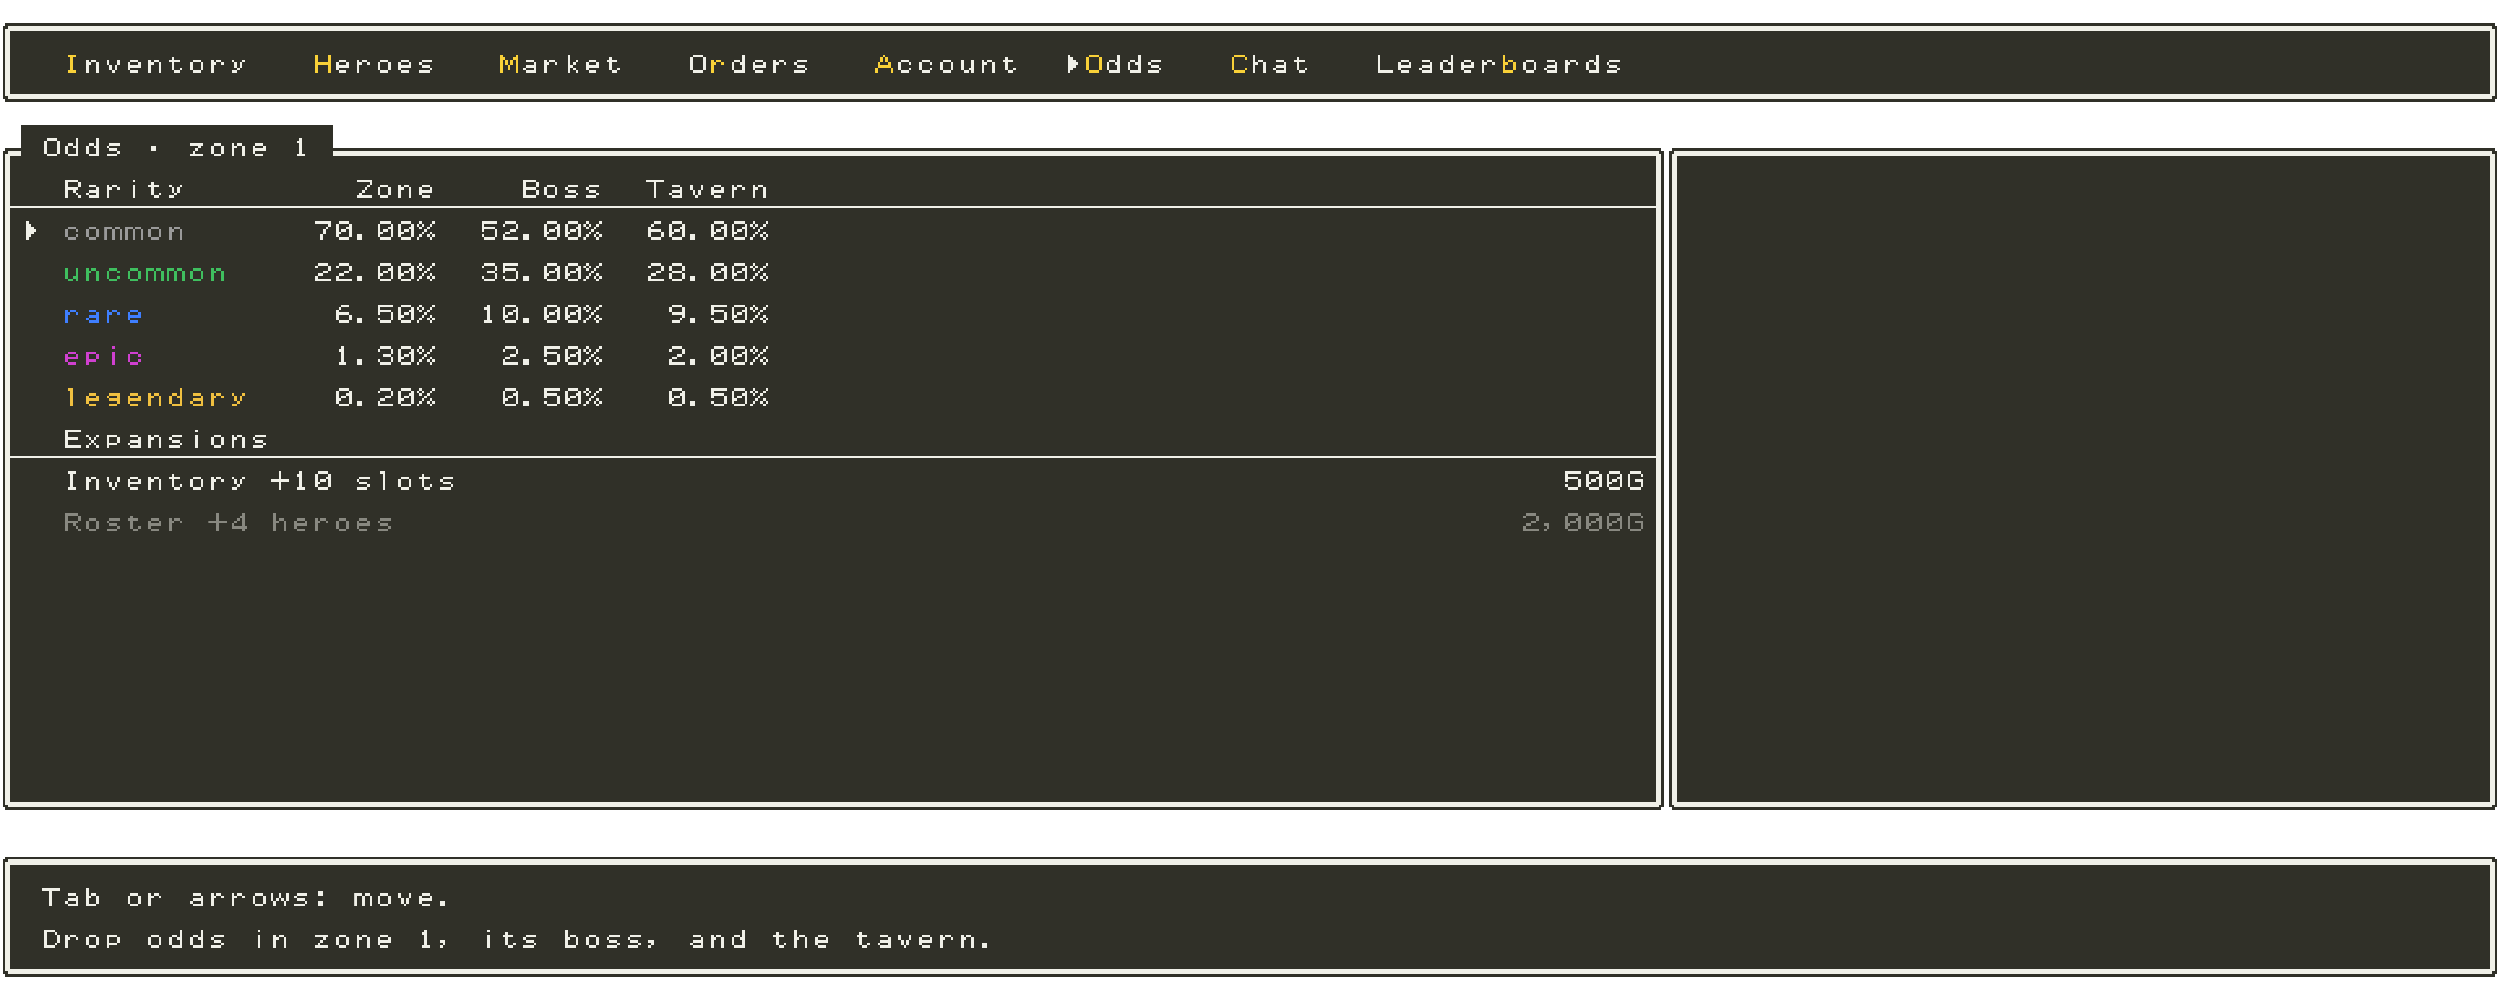
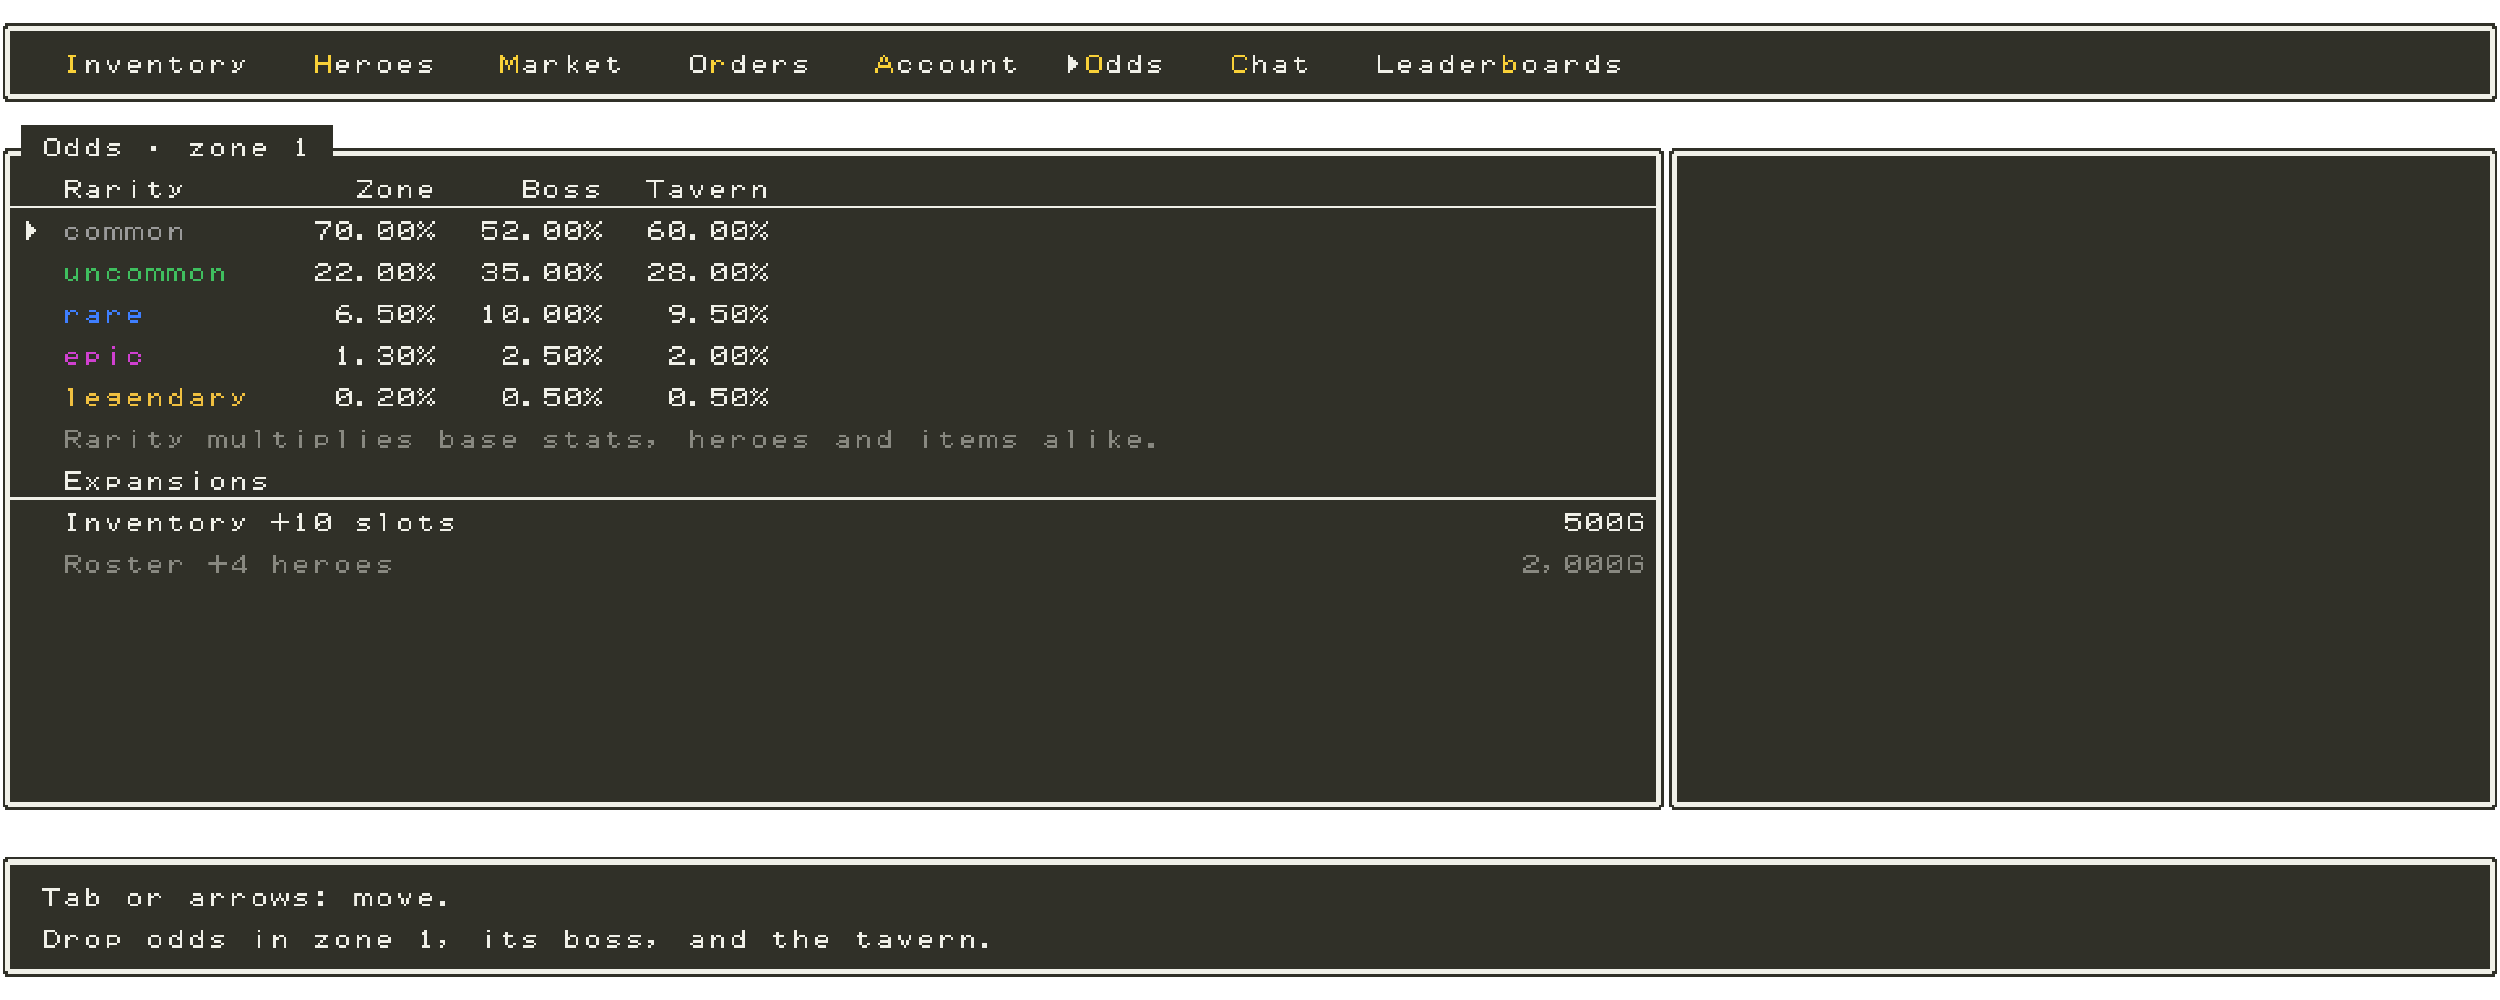
<svg xmlns="http://www.w3.org/2000/svg" viewBox="0 0 960 384" width="960" height="384" shape-rendering="crispEdges">
  <defs>
    <symbol id="g0">
      <path d="M2 5h3v1h-3zM3 6h1v1h-1zM3 7h1v1h-1zM3 8h1v1h-1zM3 9h1v1h-1zM3 10h1v1h-1zM2 11h3v1h-3z" />
    </symbol>
    <symbol id="g1">
      <path d="M1 7h1v1h-1zM3 7h2v1h-2zM1 8h2v1h-2zM5 8h1v1h-1zM1 9h1v1h-1zM5 9h1v1h-1zM1 10h1v1h-1zM5 10h1v1h-1zM1 11h1v1h-1zM5 11h1v1h-1z" />
    </symbol>
    <symbol id="g2">
      <path d="M1 7h1v1h-1zM5 7h1v1h-1zM1 8h1v1h-1zM5 8h1v1h-1zM2 9h1v1h-1zM4 9h1v1h-1zM2 10h1v1h-1zM4 10h1v1h-1zM3 11h1v1h-1z" />
    </symbol>
    <symbol id="g3">
      <path d="M2 7h3v1h-3zM1 8h1v1h-1zM5 8h1v1h-1zM1 9h5v1h-5zM1 10h1v1h-1zM2 11h3v1h-3z" />
    </symbol>
    <symbol id="g4">
      <path d="M2 6h1v1h-1zM1 7h4v1h-4zM2 8h1v1h-1zM2 9h1v1h-1zM2 10h1v1h-1zM5 10h1v1h-1zM3 11h2v1h-2z" />
    </symbol>
    <symbol id="g5">
      <path d="M2 7h3v1h-3zM1 8h1v1h-1zM5 8h1v1h-1zM1 9h1v1h-1zM5 9h1v1h-1zM1 10h1v1h-1zM5 10h1v1h-1zM2 11h3v1h-3z" />
    </symbol>
    <symbol id="g6">
      <path d="M1 7h1v1h-1zM3 7h2v1h-2zM1 8h2v1h-2zM5 8h1v1h-1zM1 9h1v1h-1zM1 10h1v1h-1zM1 11h1v1h-1z" />
    </symbol>
    <symbol id="g7">
      <path d="M1 7h1v1h-1zM5 7h1v1h-1zM2 8h1v1h-1zM4 8h1v1h-1zM2 9h1v1h-1zM4 9h1v1h-1zM3 10h1v1h-1zM1 11h2v1h-2z" />
    </symbol>
    <symbol id="g8">
      <path d="M1 5h1v1h-1zM6 5h1v1h-1zM1 6h1v1h-1zM6 6h1v1h-1zM1 7h1v1h-1zM6 7h1v1h-1zM1 8h6v1h-6zM1 9h1v1h-1zM6 9h1v1h-1zM1 10h1v1h-1zM6 10h1v1h-1zM1 11h1v1h-1zM6 11h1v1h-1z" />
    </symbol>
    <symbol id="g9">
      <path d="M2 7h4v1h-4zM1 8h1v1h-1zM2 9h3v1h-3zM5 10h1v1h-1zM1 11h4v1h-4z" />
    </symbol>
    <symbol id="g10">
      <path d="M0 5h1v1h-1zM6 5h1v1h-1zM0 6h2v1h-2zM5 6h2v1h-2zM0 7h1v1h-1zM2 7h1v1h-1zM4 7h1v1h-1zM6 7h1v1h-1zM0 8h1v1h-1zM2 8h1v1h-1zM4 8h1v1h-1zM6 8h1v1h-1zM0 9h1v1h-1zM3 9h1v1h-1zM6 9h1v1h-1zM0 10h1v1h-1zM3 10h1v1h-1zM6 10h1v1h-1zM0 11h1v1h-1zM6 11h1v1h-1z" />
    </symbol>
    <symbol id="g11">
      <path d="M2 7h3v1h-3zM5 8h1v1h-1zM2 9h4v1h-4zM1 10h1v1h-1zM5 10h1v1h-1zM2 11h4v1h-4z" />
    </symbol>
    <symbol id="g12">
      <path d="M2 5h1v1h-1zM2 6h1v1h-1zM2 7h1v1h-1zM5 7h1v1h-1zM2 8h1v1h-1zM4 8h1v1h-1zM2 9h2v1h-2zM2 10h1v1h-1zM4 10h1v1h-1zM2 11h1v1h-1zM5 11h1v1h-1z" />
    </symbol>
    <symbol id="g13">
      <path d="M2 5h4v1h-4zM1 6h1v1h-1zM6 6h1v1h-1zM1 7h1v1h-1zM6 7h1v1h-1zM1 8h1v1h-1zM6 8h1v1h-1zM1 9h1v1h-1zM6 9h1v1h-1zM1 10h1v1h-1zM6 10h1v1h-1zM2 11h4v1h-4z" />
    </symbol>
    <symbol id="g14">
      <path d="M5 5h1v1h-1zM5 6h1v1h-1zM2 7h2v1h-2zM5 7h1v1h-1zM1 8h1v1h-1zM4 8h2v1h-2zM1 9h1v1h-1zM5 9h1v1h-1zM1 10h1v1h-1zM5 10h1v1h-1zM2 11h4v1h-4z" />
    </symbol>
    <symbol id="g15">
      <path d="M3 5h1v1h-1zM2 6h1v1h-1zM4 6h1v1h-1zM2 7h1v1h-1zM4 7h1v1h-1zM1 8h1v1h-1zM5 8h1v1h-1zM1 9h5v1h-5zM0 10h1v1h-1zM6 10h1v1h-1zM0 11h1v1h-1zM6 11h1v1h-1z" />
    </symbol>
    <symbol id="g16">
      <path d="M2 7h3v1h-3zM1 8h1v1h-1zM5 8h1v1h-1zM1 9h1v1h-1zM1 10h1v1h-1zM5 10h1v1h-1zM2 11h3v1h-3z" />
    </symbol>
    <symbol id="g17">
      <path d="M1 7h1v1h-1zM5 7h1v1h-1zM1 8h1v1h-1zM5 8h1v1h-1zM1 9h1v1h-1zM5 9h1v1h-1zM1 10h1v1h-1zM4 10h2v1h-2zM2 11h2v1h-2zM5 11h1v1h-1z" />
    </symbol>
    <symbol id="g18">
      <path d="M2 5h1v1h-1zM2 6h2v1h-2zM2 7h3v1h-3zM2 8h4v1h-4zM2 9h3v1h-3zM2 10h2v1h-2zM2 11h1v1h-1z" />
    </symbol>
    <symbol id="g19">
      <path d="M2 5h4v1h-4zM1 6h1v1h-1zM6 6h1v1h-1zM1 7h1v1h-1zM1 8h1v1h-1zM1 9h1v1h-1zM1 10h1v1h-1zM6 10h1v1h-1zM2 11h4v1h-4z" />
    </symbol>
    <symbol id="g20">
      <path d="M1 5h1v1h-1zM1 6h1v1h-1zM1 7h1v1h-1zM3 7h2v1h-2zM1 8h2v1h-2zM5 8h1v1h-1zM1 9h1v1h-1zM5 9h1v1h-1zM1 10h1v1h-1zM5 10h1v1h-1zM1 11h1v1h-1zM5 11h1v1h-1z" />
    </symbol>
    <symbol id="g21">
      <path d="M1 5h1v1h-1zM1 6h1v1h-1zM1 7h1v1h-1zM1 8h1v1h-1zM1 9h1v1h-1zM1 10h1v1h-1zM1 11h6v1h-6z" />
    </symbol>
    <symbol id="g22">
      <path d="M1 5h1v1h-1zM1 6h1v1h-1zM1 7h1v1h-1zM3 7h2v1h-2zM1 8h2v1h-2zM5 8h1v1h-1zM1 9h1v1h-1zM5 9h1v1h-1zM1 10h1v1h-1zM5 10h1v1h-1zM1 11h4v1h-4z" />
    </symbol>
    <symbol id="g23">
      <path d="M2 8h2v1h-2zM2 9h2v1h-2z" />
    </symbol>
    <symbol id="g24">
      <path d="M1 7h5v1h-5zM4 8h1v1h-1zM3 9h1v1h-1zM2 10h1v1h-1zM1 11h5v1h-5z" />
    </symbol>
    <symbol id="g25">
      <path d="M3 5h1v1h-1zM2 6h2v1h-2zM3 7h1v1h-1zM3 8h1v1h-1zM3 9h1v1h-1zM3 10h1v1h-1zM2 11h3v1h-3z" />
    </symbol>
    <symbol id="g26">
      <path d="M1 5h5v1h-5zM1 6h1v1h-1zM6 6h1v1h-1zM1 7h1v1h-1zM6 7h1v1h-1zM1 8h5v1h-5zM1 9h1v1h-1zM4 9h1v1h-1zM1 10h1v1h-1zM5 10h1v1h-1zM1 11h1v1h-1zM6 11h1v1h-1z" />
    </symbol>
    <symbol id="g27">
      <path d="M3 5h1v1h-1zM3 7h1v1h-1zM3 8h1v1h-1zM3 9h1v1h-1zM3 10h1v1h-1zM3 11h1v1h-1z" />
    </symbol>
    <symbol id="g28">
      <path d="M1 5h6v1h-6zM6 6h1v1h-1zM5 7h1v1h-1zM4 8h1v1h-1zM3 9h1v1h-1zM2 10h1v1h-1zM1 11h6v1h-6z" />
    </symbol>
    <symbol id="g29">
      <path d="M1 5h5v1h-5zM1 6h1v1h-1zM6 6h1v1h-1zM1 7h1v1h-1zM6 7h1v1h-1zM1 8h5v1h-5zM1 9h1v1h-1zM6 9h1v1h-1zM1 10h1v1h-1zM6 10h1v1h-1zM1 11h5v1h-5z" />
    </symbol>
    <symbol id="g30">
      <path d="M0 5h7v1h-7zM3 6h1v1h-1zM3 7h1v1h-1zM3 8h1v1h-1zM3 9h1v1h-1zM3 10h1v1h-1zM3 11h1v1h-1z" />
    </symbol>
    <symbol id="g31">
      <path d="M0 7h3v1h-3zM4 7h2v1h-2zM0 8h1v1h-1zM3 8h1v1h-1zM6 8h1v1h-1zM0 9h1v1h-1zM3 9h1v1h-1zM6 9h1v1h-1zM0 10h1v1h-1zM3 10h1v1h-1zM6 10h1v1h-1zM0 11h1v1h-1zM3 11h1v1h-1zM6 11h1v1h-1z" />
    </symbol>
    <symbol id="g32">
      <path d="M1 5h6v1h-6zM6 6h1v1h-1zM5 7h1v1h-1zM4 8h1v1h-1zM4 9h1v1h-1zM3 10h1v1h-1zM3 11h1v1h-1z" />
    </symbol>
    <symbol id="g33">
      <path d="M2 5h4v1h-4zM1 6h1v1h-1zM6 6h1v1h-1zM1 7h1v1h-1zM5 7h2v1h-2zM1 8h1v1h-1zM3 8h2v1h-2zM6 8h1v1h-1zM1 9h2v1h-2zM6 9h1v1h-1zM1 10h1v1h-1zM6 10h1v1h-1zM2 11h4v1h-4z" />
    </symbol>
    <symbol id="g34">
      <path d="M1 10h2v1h-2zM1 11h2v1h-2z" />
    </symbol>
    <symbol id="g35">
      <path d="M1 5h1v1h-1zM6 5h1v1h-1zM0 6h1v1h-1zM2 6h1v1h-1zM5 6h1v1h-1zM1 7h1v1h-1zM4 7h1v1h-1zM3 8h1v1h-1zM2 9h1v1h-1zM5 9h1v1h-1zM1 10h1v1h-1zM4 10h1v1h-1zM6 10h1v1h-1zM0 11h1v1h-1zM5 11h1v1h-1z" />
    </symbol>
    <symbol id="g36">
      <path d="M1 5h6v1h-6zM1 6h1v1h-1zM1 7h5v1h-5zM1 8h1v1h-1zM6 8h1v1h-1zM6 9h1v1h-1zM1 10h1v1h-1zM6 10h1v1h-1zM2 11h4v1h-4z" />
    </symbol>
    <symbol id="g37">
      <path d="M2 5h4v1h-4zM1 6h1v1h-1zM6 6h1v1h-1zM6 7h1v1h-1zM4 8h2v1h-2zM2 9h2v1h-2zM1 10h1v1h-1zM1 11h6v1h-6z" />
    </symbol>
    <symbol id="g38">
      <path d="M3 5h3v1h-3zM2 6h1v1h-1zM1 7h1v1h-1zM1 8h5v1h-5zM1 9h1v1h-1zM6 9h1v1h-1zM1 10h1v1h-1zM6 10h1v1h-1zM2 11h4v1h-4z" />
    </symbol>
    <symbol id="g39">
      <path d="M2 5h4v1h-4zM1 6h1v1h-1zM6 6h1v1h-1zM6 7h1v1h-1zM3 8h3v1h-3zM6 9h1v1h-1zM1 10h1v1h-1zM6 10h1v1h-1zM2 11h4v1h-4z" />
    </symbol>
    <symbol id="g40">
      <path d="M2 5h4v1h-4zM1 6h1v1h-1zM6 6h1v1h-1zM1 7h1v1h-1zM6 7h1v1h-1zM2 8h4v1h-4zM1 9h1v1h-1zM6 9h1v1h-1zM1 10h1v1h-1zM6 10h1v1h-1zM2 11h4v1h-4z" />
    </symbol>
    <symbol id="g41">
      <path d="M2 5h4v1h-4zM1 6h1v1h-1zM6 6h1v1h-1zM1 7h1v1h-1zM6 7h1v1h-1zM2 8h5v1h-5zM6 9h1v1h-1zM5 10h1v1h-1zM2 11h3v1h-3z" />
    </symbol>
    <symbol id="g42">
      <path d="M1 7h4v1h-4zM1 8h1v1h-1zM5 8h1v1h-1zM1 9h1v1h-1zM5 9h1v1h-1zM1 10h4v1h-4zM1 11h1v1h-1z" />
    </symbol>
    <symbol id="g43">
      <path d="M2 5h2v1h-2zM3 6h1v1h-1zM3 7h1v1h-1zM3 8h1v1h-1zM3 9h1v1h-1zM3 10h1v1h-1zM3 11h1v1h-1z" />
    </symbol>
    <symbol id="g44">
      <path d="M2 7h4v1h-4zM1 8h1v1h-1zM5 8h1v1h-1zM2 9h4v1h-4zM5 10h1v1h-1zM2 11h3v1h-3z" />
    </symbol>
    <symbol id="g45">
+       <path d="M1 9h2v1h-2zM2 10h1v1h-1zM1 11h1v1h-1z" />
+     </symbol>
+     <symbol id="g46">
      <path d="M1 5h6v1h-6zM1 6h1v1h-1zM1 7h1v1h-1zM1 8h5v1h-5zM1 9h1v1h-1zM1 10h1v1h-1zM1 11h6v1h-6z" />
    </symbol>
-     <symbol id="g46">
+     <symbol id="g47">
      <path d="M1 7h1v1h-1zM5 7h1v1h-1zM2 8h1v1h-1zM4 8h1v1h-1zM3 9h1v1h-1zM2 10h1v1h-1zM4 10h1v1h-1zM1 11h1v1h-1zM5 11h1v1h-1z" />
    </symbol>
-     <symbol id="g47">
+     <symbol id="g48">
      <path d="M3 5h1v1h-1zM3 6h1v1h-1zM3 7h1v1h-1zM0 8h7v1h-7zM3 9h1v1h-1zM3 10h1v1h-1zM3 11h1v1h-1z" />
    </symbol>
-     <symbol id="g48">
+     <symbol id="g49">
      <path d="M2 5h4v1h-4zM1 6h1v1h-1zM6 6h1v1h-1zM1 7h1v1h-1zM1 8h1v1h-1zM4 8h3v1h-3zM1 9h1v1h-1zM6 9h1v1h-1zM1 10h1v1h-1zM6 10h1v1h-1zM2 11h4v1h-4z" />
    </symbol>
-     <symbol id="g49">
+     <symbol id="g50">
      <path d="M5 5h1v1h-1zM4 6h2v1h-2zM3 7h1v1h-1zM5 7h1v1h-1zM2 8h1v1h-1zM5 8h1v1h-1zM1 9h1v1h-1zM5 9h1v1h-1zM1 10h6v1h-6zM5 11h1v1h-1z" />
-     </symbol>
-     <symbol id="g50">
-       <path d="M1 9h2v1h-2zM2 10h1v1h-1zM1 11h1v1h-1z" />
    </symbol>
    <symbol id="g51">
      <path d="M0 7h1v1h-1zM3 7h1v1h-1zM6 7h1v1h-1zM0 8h1v1h-1zM3 8h1v1h-1zM6 8h1v1h-1zM0 9h1v1h-1zM2 9h1v1h-1zM4 9h1v1h-1zM6 9h1v1h-1zM1 10h1v1h-1zM5 10h1v1h-1zM1 11h1v1h-1zM5 11h1v1h-1z" />
    </symbol>
    <symbol id="g52">
      <path d="M2 6h2v1h-2zM2 7h2v1h-2zM2 10h2v1h-2zM2 11h2v1h-2z" />
    </symbol>
    <symbol id="g53">
      <path d="M1 5h4v1h-4zM1 6h1v1h-1zM5 6h1v1h-1zM1 7h1v1h-1zM6 7h1v1h-1zM1 8h1v1h-1zM6 8h1v1h-1zM1 9h1v1h-1zM6 9h1v1h-1zM1 10h1v1h-1zM5 10h1v1h-1zM1 11h4v1h-4z" />
    </symbol>
  </defs>
  <g id="w-tab">
    <path fill="#303028" d="M2 9H958V10H959V38H958V39H2V38H1V10H2Z" />
    <g fill="#f0f0e8">
      <rect x="3" y="10" width="954" height="1" />
      <rect x="2" y="11" width="956" height="1" />
      <rect x="2" y="36" width="956" height="1" />
      <rect x="3" y="37" width="954" height="1" />
      <rect x="2" y="12" width="2" height="24" />
      <rect x="956" y="12" width="2" height="24" />
    </g>
    <use href="#g18" x="408" y="16" fill="#f0f0e8" />
    <use href="#g0" x="24" y="16" fill="#f8d038" />
    <use href="#g1" x="32" y="16" fill="#f0f0e8" />
    <use href="#g2" x="40" y="16" fill="#f0f0e8" />
    <use href="#g3" x="48" y="16" fill="#f0f0e8" />
    <use href="#g1" x="56" y="16" fill="#f0f0e8" />
    <use href="#g4" x="64" y="16" fill="#f0f0e8" />
    <use href="#g5" x="72" y="16" fill="#f0f0e8" />
    <use href="#g6" x="80" y="16" fill="#f0f0e8" />
    <use href="#g7" x="88" y="16" fill="#f0f0e8" />
    <use href="#g8" x="120" y="16" fill="#f8d038" />
    <use href="#g3" x="128" y="16" fill="#f0f0e8" />
    <use href="#g6" x="136" y="16" fill="#f0f0e8" />
    <use href="#g5" x="144" y="16" fill="#f0f0e8" />
    <use href="#g3" x="152" y="16" fill="#f0f0e8" />
    <use href="#g9" x="160" y="16" fill="#f0f0e8" />
    <use href="#g10" x="192" y="16" fill="#f8d038" />
    <use href="#g11" x="200" y="16" fill="#f0f0e8" />
    <use href="#g6" x="208" y="16" fill="#f0f0e8" />
    <use href="#g12" x="216" y="16" fill="#f0f0e8" />
    <use href="#g3" x="224" y="16" fill="#f0f0e8" />
    <use href="#g4" x="232" y="16" fill="#f0f0e8" />
    <use href="#g13" x="264" y="16" fill="#f0f0e8" />
    <use href="#g6" x="272" y="16" fill="#f8d038" />
    <use href="#g14" x="280" y="16" fill="#f0f0e8" />
    <use href="#g3" x="288" y="16" fill="#f0f0e8" />
    <use href="#g6" x="296" y="16" fill="#f0f0e8" />
    <use href="#g9" x="304" y="16" fill="#f0f0e8" />
    <use href="#g15" x="336" y="16" fill="#f8d038" />
    <use href="#g16" x="344" y="16" fill="#f0f0e8" />
    <use href="#g16" x="352" y="16" fill="#f0f0e8" />
    <use href="#g5" x="360" y="16" fill="#f0f0e8" />
    <use href="#g17" x="368" y="16" fill="#f0f0e8" />
    <use href="#g1" x="376" y="16" fill="#f0f0e8" />
    <use href="#g4" x="384" y="16" fill="#f0f0e8" />
    <use href="#g13" x="416" y="16" fill="#f8d038" />
    <use href="#g14" x="424" y="16" fill="#f0f0e8" />
    <use href="#g14" x="432" y="16" fill="#f0f0e8" />
    <use href="#g9" x="440" y="16" fill="#f0f0e8" />
    <use href="#g19" x="472" y="16" fill="#f8d038" />
    <use href="#g20" x="480" y="16" fill="#f0f0e8" />
    <use href="#g11" x="488" y="16" fill="#f0f0e8" />
    <use href="#g4" x="496" y="16" fill="#f0f0e8" />
    <use href="#g21" x="528" y="16" fill="#f0f0e8" />
    <use href="#g3" x="536" y="16" fill="#f0f0e8" />
    <use href="#g11" x="544" y="16" fill="#f0f0e8" />
    <use href="#g14" x="552" y="16" fill="#f0f0e8" />
    <use href="#g3" x="560" y="16" fill="#f0f0e8" />
    <use href="#g6" x="568" y="16" fill="#f0f0e8" />
    <use href="#g22" x="576" y="16" fill="#f8d038" />
    <use href="#g5" x="584" y="16" fill="#f0f0e8" />
    <use href="#g11" x="592" y="16" fill="#f0f0e8" />
    <use href="#g6" x="600" y="16" fill="#f0f0e8" />
    <use href="#g14" x="608" y="16" fill="#f0f0e8" />
    <use href="#g9" x="616" y="16" fill="#f0f0e8" />
  </g>
  <g id="w-list" transform="translate(0 48)">
    <path fill="#303028" d="M2 9H638V10H639V262H638V263H2V262H1V10H2Z" />
    <g fill="#f0f0e8">
      <rect x="3" y="10" width="634" height="1" />
      <rect x="2" y="11" width="636" height="1" />
      <rect x="2" y="260" width="636" height="1" />
      <rect x="3" y="261" width="634" height="1" />
      <rect x="2" y="12" width="2" height="248" />
      <rect x="636" y="12" width="2" height="248" />
    </g>
    <rect x="8" y="0" width="120" height="16" fill="#303028" />
    <use href="#g13" x="16" y="0" fill="#f0f0e8" />
    <use href="#g14" x="24" y="0" fill="#f0f0e8" />
    <use href="#g14" x="32" y="0" fill="#f0f0e8" />
    <use href="#g9" x="40" y="0" fill="#f0f0e8" />
    <use href="#g23" x="56" y="0" fill="#f0f0e8" />
    <use href="#g24" x="72" y="0" fill="#f0f0e8" />
    <use href="#g5" x="80" y="0" fill="#f0f0e8" />
    <use href="#g1" x="88" y="0" fill="#f0f0e8" />
    <use href="#g3" x="96" y="0" fill="#f0f0e8" />
    <use href="#g25" x="112" y="0" fill="#f0f0e8" />
    <use href="#g26" x="24" y="16" fill="#f0f0e8" />
    <use href="#g11" x="32" y="16" fill="#f0f0e8" />
    <use href="#g6" x="40" y="16" fill="#f0f0e8" />
    <use href="#g27" x="48" y="16" fill="#f0f0e8" />
    <use href="#g4" x="56" y="16" fill="#f0f0e8" />
    <use href="#g7" x="64" y="16" fill="#f0f0e8" />
    <use href="#g28" x="136" y="16" fill="#f0f0e8" />
    <use href="#g5" x="144" y="16" fill="#f0f0e8" />
    <use href="#g1" x="152" y="16" fill="#f0f0e8" />
    <use href="#g3" x="160" y="16" fill="#f0f0e8" />
    <use href="#g29" x="200" y="16" fill="#f0f0e8" />
    <use href="#g5" x="208" y="16" fill="#f0f0e8" />
    <use href="#g9" x="216" y="16" fill="#f0f0e8" />
    <use href="#g9" x="224" y="16" fill="#f0f0e8" />
    <use href="#g30" x="248" y="16" fill="#f0f0e8" />
    <use href="#g11" x="256" y="16" fill="#f0f0e8" />
    <use href="#g2" x="264" y="16" fill="#f0f0e8" />
    <use href="#g3" x="272" y="16" fill="#f0f0e8" />
    <use href="#g6" x="280" y="16" fill="#f0f0e8" />
    <use href="#g1" x="288" y="16" fill="#f0f0e8" />
    <rect x="2" y="31" width="636" height="1" fill="#f0f0e8" />
    <use href="#g18" x="8" y="32" fill="#f0f0e8" />
    <use href="#g16" x="24" y="32" fill="#9a9a9a" />
    <use href="#g5" x="32" y="32" fill="#9a9a9a" />
    <use href="#g31" x="40" y="32" fill="#9a9a9a" />
    <use href="#g31" x="48" y="32" fill="#9a9a9a" />
    <use href="#g5" x="56" y="32" fill="#9a9a9a" />
    <use href="#g1" x="64" y="32" fill="#9a9a9a" />
    <use href="#g32" x="120" y="32" fill="#f0f0e8" />
    <use href="#g33" x="128" y="32" fill="#f0f0e8" />
    <use href="#g34" x="136" y="32" fill="#f0f0e8" />
    <use href="#g33" x="144" y="32" fill="#f0f0e8" />
    <use href="#g33" x="152" y="32" fill="#f0f0e8" />
    <use href="#g35" x="160" y="32" fill="#f0f0e8" />
    <use href="#g36" x="184" y="32" fill="#f0f0e8" />
    <use href="#g37" x="192" y="32" fill="#f0f0e8" />
    <use href="#g34" x="200" y="32" fill="#f0f0e8" />
    <use href="#g33" x="208" y="32" fill="#f0f0e8" />
    <use href="#g33" x="216" y="32" fill="#f0f0e8" />
    <use href="#g35" x="224" y="32" fill="#f0f0e8" />
    <use href="#g38" x="248" y="32" fill="#f0f0e8" />
    <use href="#g33" x="256" y="32" fill="#f0f0e8" />
    <use href="#g34" x="264" y="32" fill="#f0f0e8" />
    <use href="#g33" x="272" y="32" fill="#f0f0e8" />
    <use href="#g33" x="280" y="32" fill="#f0f0e8" />
    <use href="#g35" x="288" y="32" fill="#f0f0e8" />
    <use href="#g17" x="24" y="48" fill="#3fbf5f" />
    <use href="#g1" x="32" y="48" fill="#3fbf5f" />
    <use href="#g16" x="40" y="48" fill="#3fbf5f" />
    <use href="#g5" x="48" y="48" fill="#3fbf5f" />
    <use href="#g31" x="56" y="48" fill="#3fbf5f" />
    <use href="#g31" x="64" y="48" fill="#3fbf5f" />
    <use href="#g5" x="72" y="48" fill="#3fbf5f" />
    <use href="#g1" x="80" y="48" fill="#3fbf5f" />
    <use href="#g37" x="120" y="48" fill="#f0f0e8" />
    <use href="#g37" x="128" y="48" fill="#f0f0e8" />
    <use href="#g34" x="136" y="48" fill="#f0f0e8" />
    <use href="#g33" x="144" y="48" fill="#f0f0e8" />
    <use href="#g33" x="152" y="48" fill="#f0f0e8" />
    <use href="#g35" x="160" y="48" fill="#f0f0e8" />
    <use href="#g39" x="184" y="48" fill="#f0f0e8" />
    <use href="#g36" x="192" y="48" fill="#f0f0e8" />
    <use href="#g34" x="200" y="48" fill="#f0f0e8" />
    <use href="#g33" x="208" y="48" fill="#f0f0e8" />
    <use href="#g33" x="216" y="48" fill="#f0f0e8" />
    <use href="#g35" x="224" y="48" fill="#f0f0e8" />
    <use href="#g37" x="248" y="48" fill="#f0f0e8" />
    <use href="#g40" x="256" y="48" fill="#f0f0e8" />
    <use href="#g34" x="264" y="48" fill="#f0f0e8" />
    <use href="#g33" x="272" y="48" fill="#f0f0e8" />
    <use href="#g33" x="280" y="48" fill="#f0f0e8" />
    <use href="#g35" x="288" y="48" fill="#f0f0e8" />
    <use href="#g6" x="24" y="64" fill="#3f7fff" />
    <use href="#g11" x="32" y="64" fill="#3f7fff" />
    <use href="#g6" x="40" y="64" fill="#3f7fff" />
    <use href="#g3" x="48" y="64" fill="#3f7fff" />
    <use href="#g38" x="128" y="64" fill="#f0f0e8" />
    <use href="#g34" x="136" y="64" fill="#f0f0e8" />
    <use href="#g36" x="144" y="64" fill="#f0f0e8" />
    <use href="#g33" x="152" y="64" fill="#f0f0e8" />
    <use href="#g35" x="160" y="64" fill="#f0f0e8" />
    <use href="#g25" x="184" y="64" fill="#f0f0e8" />
    <use href="#g33" x="192" y="64" fill="#f0f0e8" />
    <use href="#g34" x="200" y="64" fill="#f0f0e8" />
    <use href="#g33" x="208" y="64" fill="#f0f0e8" />
    <use href="#g33" x="216" y="64" fill="#f0f0e8" />
    <use href="#g35" x="224" y="64" fill="#f0f0e8" />
    <use href="#g41" x="256" y="64" fill="#f0f0e8" />
    <use href="#g34" x="264" y="64" fill="#f0f0e8" />
    <use href="#g36" x="272" y="64" fill="#f0f0e8" />
    <use href="#g33" x="280" y="64" fill="#f0f0e8" />
    <use href="#g35" x="288" y="64" fill="#f0f0e8" />
    <use href="#g3" x="24" y="80" fill="#d040d0" />
    <use href="#g42" x="32" y="80" fill="#d040d0" />
    <use href="#g27" x="40" y="80" fill="#d040d0" />
    <use href="#g16" x="48" y="80" fill="#d040d0" />
    <use href="#g25" x="128" y="80" fill="#f0f0e8" />
    <use href="#g34" x="136" y="80" fill="#f0f0e8" />
    <use href="#g39" x="144" y="80" fill="#f0f0e8" />
    <use href="#g33" x="152" y="80" fill="#f0f0e8" />
    <use href="#g35" x="160" y="80" fill="#f0f0e8" />
    <use href="#g37" x="192" y="80" fill="#f0f0e8" />
    <use href="#g34" x="200" y="80" fill="#f0f0e8" />
    <use href="#g36" x="208" y="80" fill="#f0f0e8" />
    <use href="#g33" x="216" y="80" fill="#f0f0e8" />
    <use href="#g35" x="224" y="80" fill="#f0f0e8" />
    <use href="#g37" x="256" y="80" fill="#f0f0e8" />
    <use href="#g34" x="264" y="80" fill="#f0f0e8" />
    <use href="#g33" x="272" y="80" fill="#f0f0e8" />
    <use href="#g33" x="280" y="80" fill="#f0f0e8" />
    <use href="#g35" x="288" y="80" fill="#f0f0e8" />
    <use href="#g43" x="24" y="96" fill="#f0c040" />
    <use href="#g3" x="32" y="96" fill="#f0c040" />
    <use href="#g44" x="40" y="96" fill="#f0c040" />
    <use href="#g3" x="48" y="96" fill="#f0c040" />
    <use href="#g1" x="56" y="96" fill="#f0c040" />
    <use href="#g14" x="64" y="96" fill="#f0c040" />
    <use href="#g11" x="72" y="96" fill="#f0c040" />
    <use href="#g6" x="80" y="96" fill="#f0c040" />
    <use href="#g7" x="88" y="96" fill="#f0c040" />
    <use href="#g33" x="128" y="96" fill="#f0f0e8" />
    <use href="#g34" x="136" y="96" fill="#f0f0e8" />
    <use href="#g37" x="144" y="96" fill="#f0f0e8" />
    <use href="#g33" x="152" y="96" fill="#f0f0e8" />
    <use href="#g35" x="160" y="96" fill="#f0f0e8" />
    <use href="#g33" x="192" y="96" fill="#f0f0e8" />
    <use href="#g34" x="200" y="96" fill="#f0f0e8" />
    <use href="#g36" x="208" y="96" fill="#f0f0e8" />
    <use href="#g33" x="216" y="96" fill="#f0f0e8" />
    <use href="#g35" x="224" y="96" fill="#f0f0e8" />
    <use href="#g33" x="256" y="96" fill="#f0f0e8" />
    <use href="#g34" x="264" y="96" fill="#f0f0e8" />
    <use href="#g36" x="272" y="96" fill="#f0f0e8" />
    <use href="#g33" x="280" y="96" fill="#f0f0e8" />
    <use href="#g35" x="288" y="96" fill="#f0f0e8" />
-     <use href="#g45" x="24" y="112" fill="#f0f0e8" />
-     <use href="#g46" x="32" y="112" fill="#f0f0e8" />
-     <use href="#g42" x="40" y="112" fill="#f0f0e8" />
-     <use href="#g11" x="48" y="112" fill="#f0f0e8" />
-     <use href="#g1" x="56" y="112" fill="#f0f0e8" />
-     <use href="#g9" x="64" y="112" fill="#f0f0e8" />
-     <use href="#g27" x="72" y="112" fill="#f0f0e8" />
-     <use href="#g5" x="80" y="112" fill="#f0f0e8" />
-     <use href="#g1" x="88" y="112" fill="#f0f0e8" />
-     <use href="#g9" x="96" y="112" fill="#f0f0e8" />
-     <rect x="2" y="127" width="636" height="1" fill="#f0f0e8" />
-     <use href="#g0" x="24" y="128" fill="#f0f0e8" />
-     <use href="#g1" x="32" y="128" fill="#f0f0e8" />
-     <use href="#g2" x="40" y="128" fill="#f0f0e8" />
-     <use href="#g3" x="48" y="128" fill="#f0f0e8" />
+     <use href="#g26" x="24" y="112" fill="#888880" />
+     <use href="#g11" x="32" y="112" fill="#888880" />
+     <use href="#g6" x="40" y="112" fill="#888880" />
+     <use href="#g27" x="48" y="112" fill="#888880" />
+     <use href="#g4" x="56" y="112" fill="#888880" />
+     <use href="#g7" x="64" y="112" fill="#888880" />
+     <use href="#g31" x="80" y="112" fill="#888880" />
+     <use href="#g17" x="88" y="112" fill="#888880" />
+     <use href="#g43" x="96" y="112" fill="#888880" />
+     <use href="#g4" x="104" y="112" fill="#888880" />
+     <use href="#g27" x="112" y="112" fill="#888880" />
+     <use href="#g42" x="120" y="112" fill="#888880" />
+     <use href="#g43" x="128" y="112" fill="#888880" />
+     <use href="#g27" x="136" y="112" fill="#888880" />
+     <use href="#g3" x="144" y="112" fill="#888880" />
+     <use href="#g9" x="152" y="112" fill="#888880" />
+     <use href="#g22" x="168" y="112" fill="#888880" />
+     <use href="#g11" x="176" y="112" fill="#888880" />
+     <use href="#g9" x="184" y="112" fill="#888880" />
+     <use href="#g3" x="192" y="112" fill="#888880" />
+     <use href="#g9" x="208" y="112" fill="#888880" />
+     <use href="#g4" x="216" y="112" fill="#888880" />
+     <use href="#g11" x="224" y="112" fill="#888880" />
+     <use href="#g4" x="232" y="112" fill="#888880" />
+     <use href="#g9" x="240" y="112" fill="#888880" />
+     <use href="#g45" x="248" y="112" fill="#888880" />
+     <use href="#g20" x="264" y="112" fill="#888880" />
+     <use href="#g3" x="272" y="112" fill="#888880" />
+     <use href="#g6" x="280" y="112" fill="#888880" />
+     <use href="#g5" x="288" y="112" fill="#888880" />
+     <use href="#g3" x="296" y="112" fill="#888880" />
+     <use href="#g9" x="304" y="112" fill="#888880" />
+     <use href="#g11" x="320" y="112" fill="#888880" />
+     <use href="#g1" x="328" y="112" fill="#888880" />
+     <use href="#g14" x="336" y="112" fill="#888880" />
+     <use href="#g27" x="352" y="112" fill="#888880" />
+     <use href="#g4" x="360" y="112" fill="#888880" />
+     <use href="#g3" x="368" y="112" fill="#888880" />
+     <use href="#g31" x="376" y="112" fill="#888880" />
+     <use href="#g9" x="384" y="112" fill="#888880" />
+     <use href="#g11" x="400" y="112" fill="#888880" />
+     <use href="#g43" x="408" y="112" fill="#888880" />
+     <use href="#g27" x="416" y="112" fill="#888880" />
+     <use href="#g12" x="424" y="112" fill="#888880" />
+     <use href="#g3" x="432" y="112" fill="#888880" />
+     <use href="#g34" x="440" y="112" fill="#888880" />
+     <use href="#g46" x="24" y="128" fill="#f0f0e8" />
+     <use href="#g47" x="32" y="128" fill="#f0f0e8" />
+     <use href="#g42" x="40" y="128" fill="#f0f0e8" />
+     <use href="#g11" x="48" y="128" fill="#f0f0e8" />
    <use href="#g1" x="56" y="128" fill="#f0f0e8" />
-     <use href="#g4" x="64" y="128" fill="#f0f0e8" />
-     <use href="#g5" x="72" y="128" fill="#f0f0e8" />
-     <use href="#g6" x="80" y="128" fill="#f0f0e8" />
-     <use href="#g7" x="88" y="128" fill="#f0f0e8" />
-     <use href="#g47" x="104" y="128" fill="#f0f0e8" />
-     <use href="#g25" x="112" y="128" fill="#f0f0e8" />
-     <use href="#g33" x="120" y="128" fill="#f0f0e8" />
-     <use href="#g9" x="136" y="128" fill="#f0f0e8" />
-     <use href="#g43" x="144" y="128" fill="#f0f0e8" />
-     <use href="#g5" x="152" y="128" fill="#f0f0e8" />
-     <use href="#g4" x="160" y="128" fill="#f0f0e8" />
-     <use href="#g9" x="168" y="128" fill="#f0f0e8" />
-     <use href="#g36" x="600" y="128" fill="#f0f0e8" />
-     <use href="#g33" x="608" y="128" fill="#f0f0e8" />
-     <use href="#g33" x="616" y="128" fill="#f0f0e8" />
-     <use href="#g48" x="624" y="128" fill="#f0f0e8" />
-     <use href="#g26" x="24" y="144" fill="#888880" />
-     <use href="#g5" x="32" y="144" fill="#888880" />
-     <use href="#g9" x="40" y="144" fill="#888880" />
-     <use href="#g4" x="48" y="144" fill="#888880" />
-     <use href="#g3" x="56" y="144" fill="#888880" />
-     <use href="#g6" x="64" y="144" fill="#888880" />
-     <use href="#g47" x="80" y="144" fill="#888880" />
-     <use href="#g49" x="88" y="144" fill="#888880" />
-     <use href="#g20" x="104" y="144" fill="#888880" />
-     <use href="#g3" x="112" y="144" fill="#888880" />
-     <use href="#g6" x="120" y="144" fill="#888880" />
-     <use href="#g5" x="128" y="144" fill="#888880" />
-     <use href="#g3" x="136" y="144" fill="#888880" />
-     <use href="#g9" x="144" y="144" fill="#888880" />
-     <use href="#g37" x="584" y="144" fill="#888880" />
-     <use href="#g50" x="592" y="144" fill="#888880" />
-     <use href="#g33" x="600" y="144" fill="#888880" />
-     <use href="#g33" x="608" y="144" fill="#888880" />
-     <use href="#g33" x="616" y="144" fill="#888880" />
-     <use href="#g48" x="624" y="144" fill="#888880" />
+     <use href="#g9" x="64" y="128" fill="#f0f0e8" />
+     <use href="#g27" x="72" y="128" fill="#f0f0e8" />
+     <use href="#g5" x="80" y="128" fill="#f0f0e8" />
+     <use href="#g1" x="88" y="128" fill="#f0f0e8" />
+     <use href="#g9" x="96" y="128" fill="#f0f0e8" />
+     <rect x="2" y="143" width="636" height="1" fill="#f0f0e8" />
+     <use href="#g0" x="24" y="144" fill="#f0f0e8" />
+     <use href="#g1" x="32" y="144" fill="#f0f0e8" />
+     <use href="#g2" x="40" y="144" fill="#f0f0e8" />
+     <use href="#g3" x="48" y="144" fill="#f0f0e8" />
+     <use href="#g1" x="56" y="144" fill="#f0f0e8" />
+     <use href="#g4" x="64" y="144" fill="#f0f0e8" />
+     <use href="#g5" x="72" y="144" fill="#f0f0e8" />
+     <use href="#g6" x="80" y="144" fill="#f0f0e8" />
+     <use href="#g7" x="88" y="144" fill="#f0f0e8" />
+     <use href="#g48" x="104" y="144" fill="#f0f0e8" />
+     <use href="#g25" x="112" y="144" fill="#f0f0e8" />
+     <use href="#g33" x="120" y="144" fill="#f0f0e8" />
+     <use href="#g9" x="136" y="144" fill="#f0f0e8" />
+     <use href="#g43" x="144" y="144" fill="#f0f0e8" />
+     <use href="#g5" x="152" y="144" fill="#f0f0e8" />
+     <use href="#g4" x="160" y="144" fill="#f0f0e8" />
+     <use href="#g9" x="168" y="144" fill="#f0f0e8" />
+     <use href="#g36" x="600" y="144" fill="#f0f0e8" />
+     <use href="#g33" x="608" y="144" fill="#f0f0e8" />
+     <use href="#g33" x="616" y="144" fill="#f0f0e8" />
+     <use href="#g49" x="624" y="144" fill="#f0f0e8" />
+     <use href="#g26" x="24" y="160" fill="#888880" />
+     <use href="#g5" x="32" y="160" fill="#888880" />
+     <use href="#g9" x="40" y="160" fill="#888880" />
+     <use href="#g4" x="48" y="160" fill="#888880" />
+     <use href="#g3" x="56" y="160" fill="#888880" />
+     <use href="#g6" x="64" y="160" fill="#888880" />
+     <use href="#g48" x="80" y="160" fill="#888880" />
+     <use href="#g50" x="88" y="160" fill="#888880" />
+     <use href="#g20" x="104" y="160" fill="#888880" />
+     <use href="#g3" x="112" y="160" fill="#888880" />
+     <use href="#g6" x="120" y="160" fill="#888880" />
+     <use href="#g5" x="128" y="160" fill="#888880" />
+     <use href="#g3" x="136" y="160" fill="#888880" />
+     <use href="#g9" x="144" y="160" fill="#888880" />
+     <use href="#g37" x="584" y="160" fill="#888880" />
+     <use href="#g45" x="592" y="160" fill="#888880" />
+     <use href="#g33" x="600" y="160" fill="#888880" />
+     <use href="#g33" x="608" y="160" fill="#888880" />
+     <use href="#g33" x="616" y="160" fill="#888880" />
+     <use href="#g49" x="624" y="160" fill="#888880" />
  </g>
  <g id="w-detail" transform="translate(0 48)">
    <path fill="#303028" d="M642 9H958V10H959V262H958V263H642V262H641V10H642Z" />
    <g fill="#f0f0e8">
      <rect x="643" y="10" width="314" height="1" />
      <rect x="642" y="11" width="316" height="1" />
      <rect x="642" y="260" width="316" height="1" />
      <rect x="643" y="261" width="314" height="1" />
      <rect x="642" y="12" width="2" height="248" />
      <rect x="956" y="12" width="2" height="248" />
    </g>
  </g>
  <g id="w-message" transform="translate(0 320)">
    <path fill="#303028" d="M2 9H958V10H959V54H958V55H2V54H1V10H2Z" />
    <g fill="#f0f0e8">
      <rect x="3" y="10" width="954" height="1" />
      <rect x="2" y="11" width="956" height="1" />
      <rect x="2" y="52" width="956" height="1" />
      <rect x="3" y="53" width="954" height="1" />
      <rect x="2" y="12" width="2" height="40" />
      <rect x="956" y="12" width="2" height="40" />
    </g>
    <use href="#g30" x="16" y="16" fill="#f0f0e8" />
    <use href="#g11" x="24" y="16" fill="#f0f0e8" />
    <use href="#g22" x="32" y="16" fill="#f0f0e8" />
    <use href="#g5" x="48" y="16" fill="#f0f0e8" />
    <use href="#g6" x="56" y="16" fill="#f0f0e8" />
    <use href="#g11" x="72" y="16" fill="#f0f0e8" />
    <use href="#g6" x="80" y="16" fill="#f0f0e8" />
    <use href="#g6" x="88" y="16" fill="#f0f0e8" />
    <use href="#g5" x="96" y="16" fill="#f0f0e8" />
    <use href="#g51" x="104" y="16" fill="#f0f0e8" />
    <use href="#g9" x="112" y="16" fill="#f0f0e8" />
    <use href="#g52" x="120" y="16" fill="#f0f0e8" />
    <use href="#g31" x="136" y="16" fill="#f0f0e8" />
    <use href="#g5" x="144" y="16" fill="#f0f0e8" />
    <use href="#g2" x="152" y="16" fill="#f0f0e8" />
    <use href="#g3" x="160" y="16" fill="#f0f0e8" />
    <use href="#g34" x="168" y="16" fill="#f0f0e8" />
    <use href="#g53" x="16" y="32" fill="#f0f0e8" />
    <use href="#g6" x="24" y="32" fill="#f0f0e8" />
    <use href="#g5" x="32" y="32" fill="#f0f0e8" />
    <use href="#g42" x="40" y="32" fill="#f0f0e8" />
    <use href="#g5" x="56" y="32" fill="#f0f0e8" />
    <use href="#g14" x="64" y="32" fill="#f0f0e8" />
    <use href="#g14" x="72" y="32" fill="#f0f0e8" />
    <use href="#g9" x="80" y="32" fill="#f0f0e8" />
    <use href="#g27" x="96" y="32" fill="#f0f0e8" />
    <use href="#g1" x="104" y="32" fill="#f0f0e8" />
    <use href="#g24" x="120" y="32" fill="#f0f0e8" />
    <use href="#g5" x="128" y="32" fill="#f0f0e8" />
    <use href="#g1" x="136" y="32" fill="#f0f0e8" />
    <use href="#g3" x="144" y="32" fill="#f0f0e8" />
    <use href="#g25" x="160" y="32" fill="#f0f0e8" />
-     <use href="#g50" x="168" y="32" fill="#f0f0e8" />
+     <use href="#g45" x="168" y="32" fill="#f0f0e8" />
    <use href="#g27" x="184" y="32" fill="#f0f0e8" />
    <use href="#g4" x="192" y="32" fill="#f0f0e8" />
    <use href="#g9" x="200" y="32" fill="#f0f0e8" />
    <use href="#g22" x="216" y="32" fill="#f0f0e8" />
    <use href="#g5" x="224" y="32" fill="#f0f0e8" />
    <use href="#g9" x="232" y="32" fill="#f0f0e8" />
    <use href="#g9" x="240" y="32" fill="#f0f0e8" />
-     <use href="#g50" x="248" y="32" fill="#f0f0e8" />
+     <use href="#g45" x="248" y="32" fill="#f0f0e8" />
    <use href="#g11" x="264" y="32" fill="#f0f0e8" />
    <use href="#g1" x="272" y="32" fill="#f0f0e8" />
    <use href="#g14" x="280" y="32" fill="#f0f0e8" />
    <use href="#g4" x="296" y="32" fill="#f0f0e8" />
    <use href="#g20" x="304" y="32" fill="#f0f0e8" />
    <use href="#g3" x="312" y="32" fill="#f0f0e8" />
    <use href="#g4" x="328" y="32" fill="#f0f0e8" />
    <use href="#g11" x="336" y="32" fill="#f0f0e8" />
    <use href="#g2" x="344" y="32" fill="#f0f0e8" />
    <use href="#g3" x="352" y="32" fill="#f0f0e8" />
    <use href="#g6" x="360" y="32" fill="#f0f0e8" />
    <use href="#g1" x="368" y="32" fill="#f0f0e8" />
    <use href="#g34" x="376" y="32" fill="#f0f0e8" />
  </g>
</svg>
